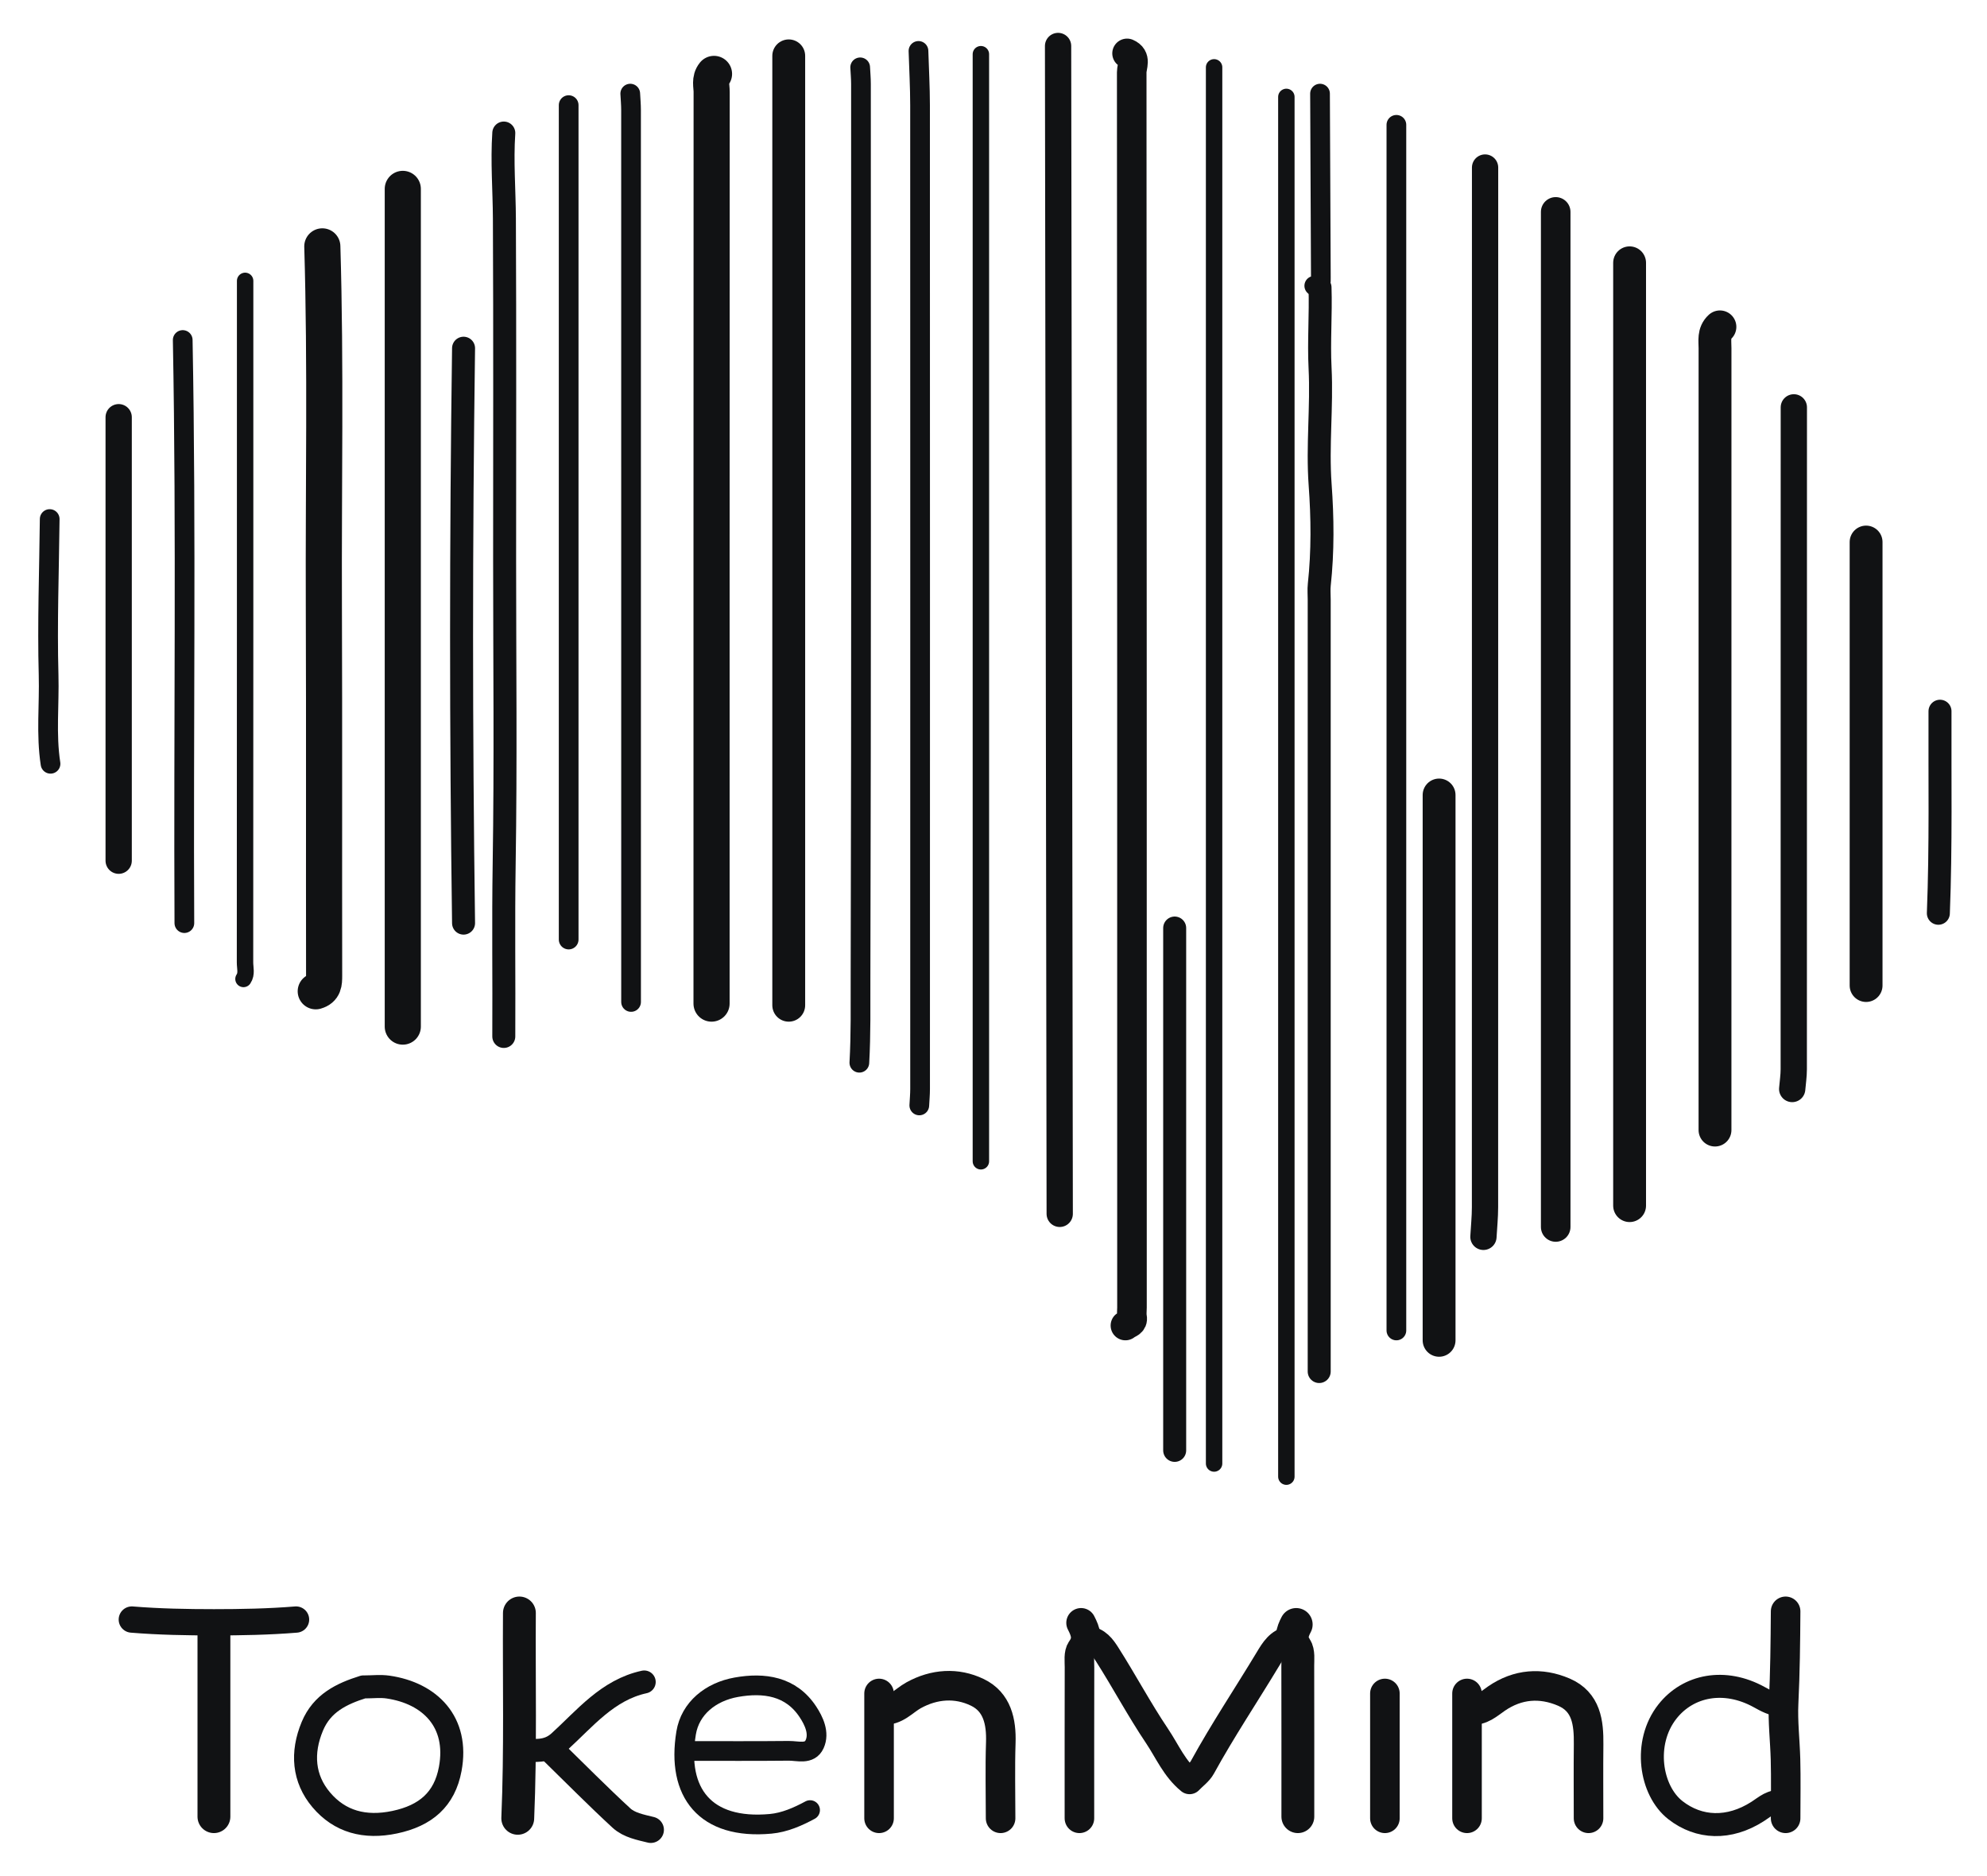
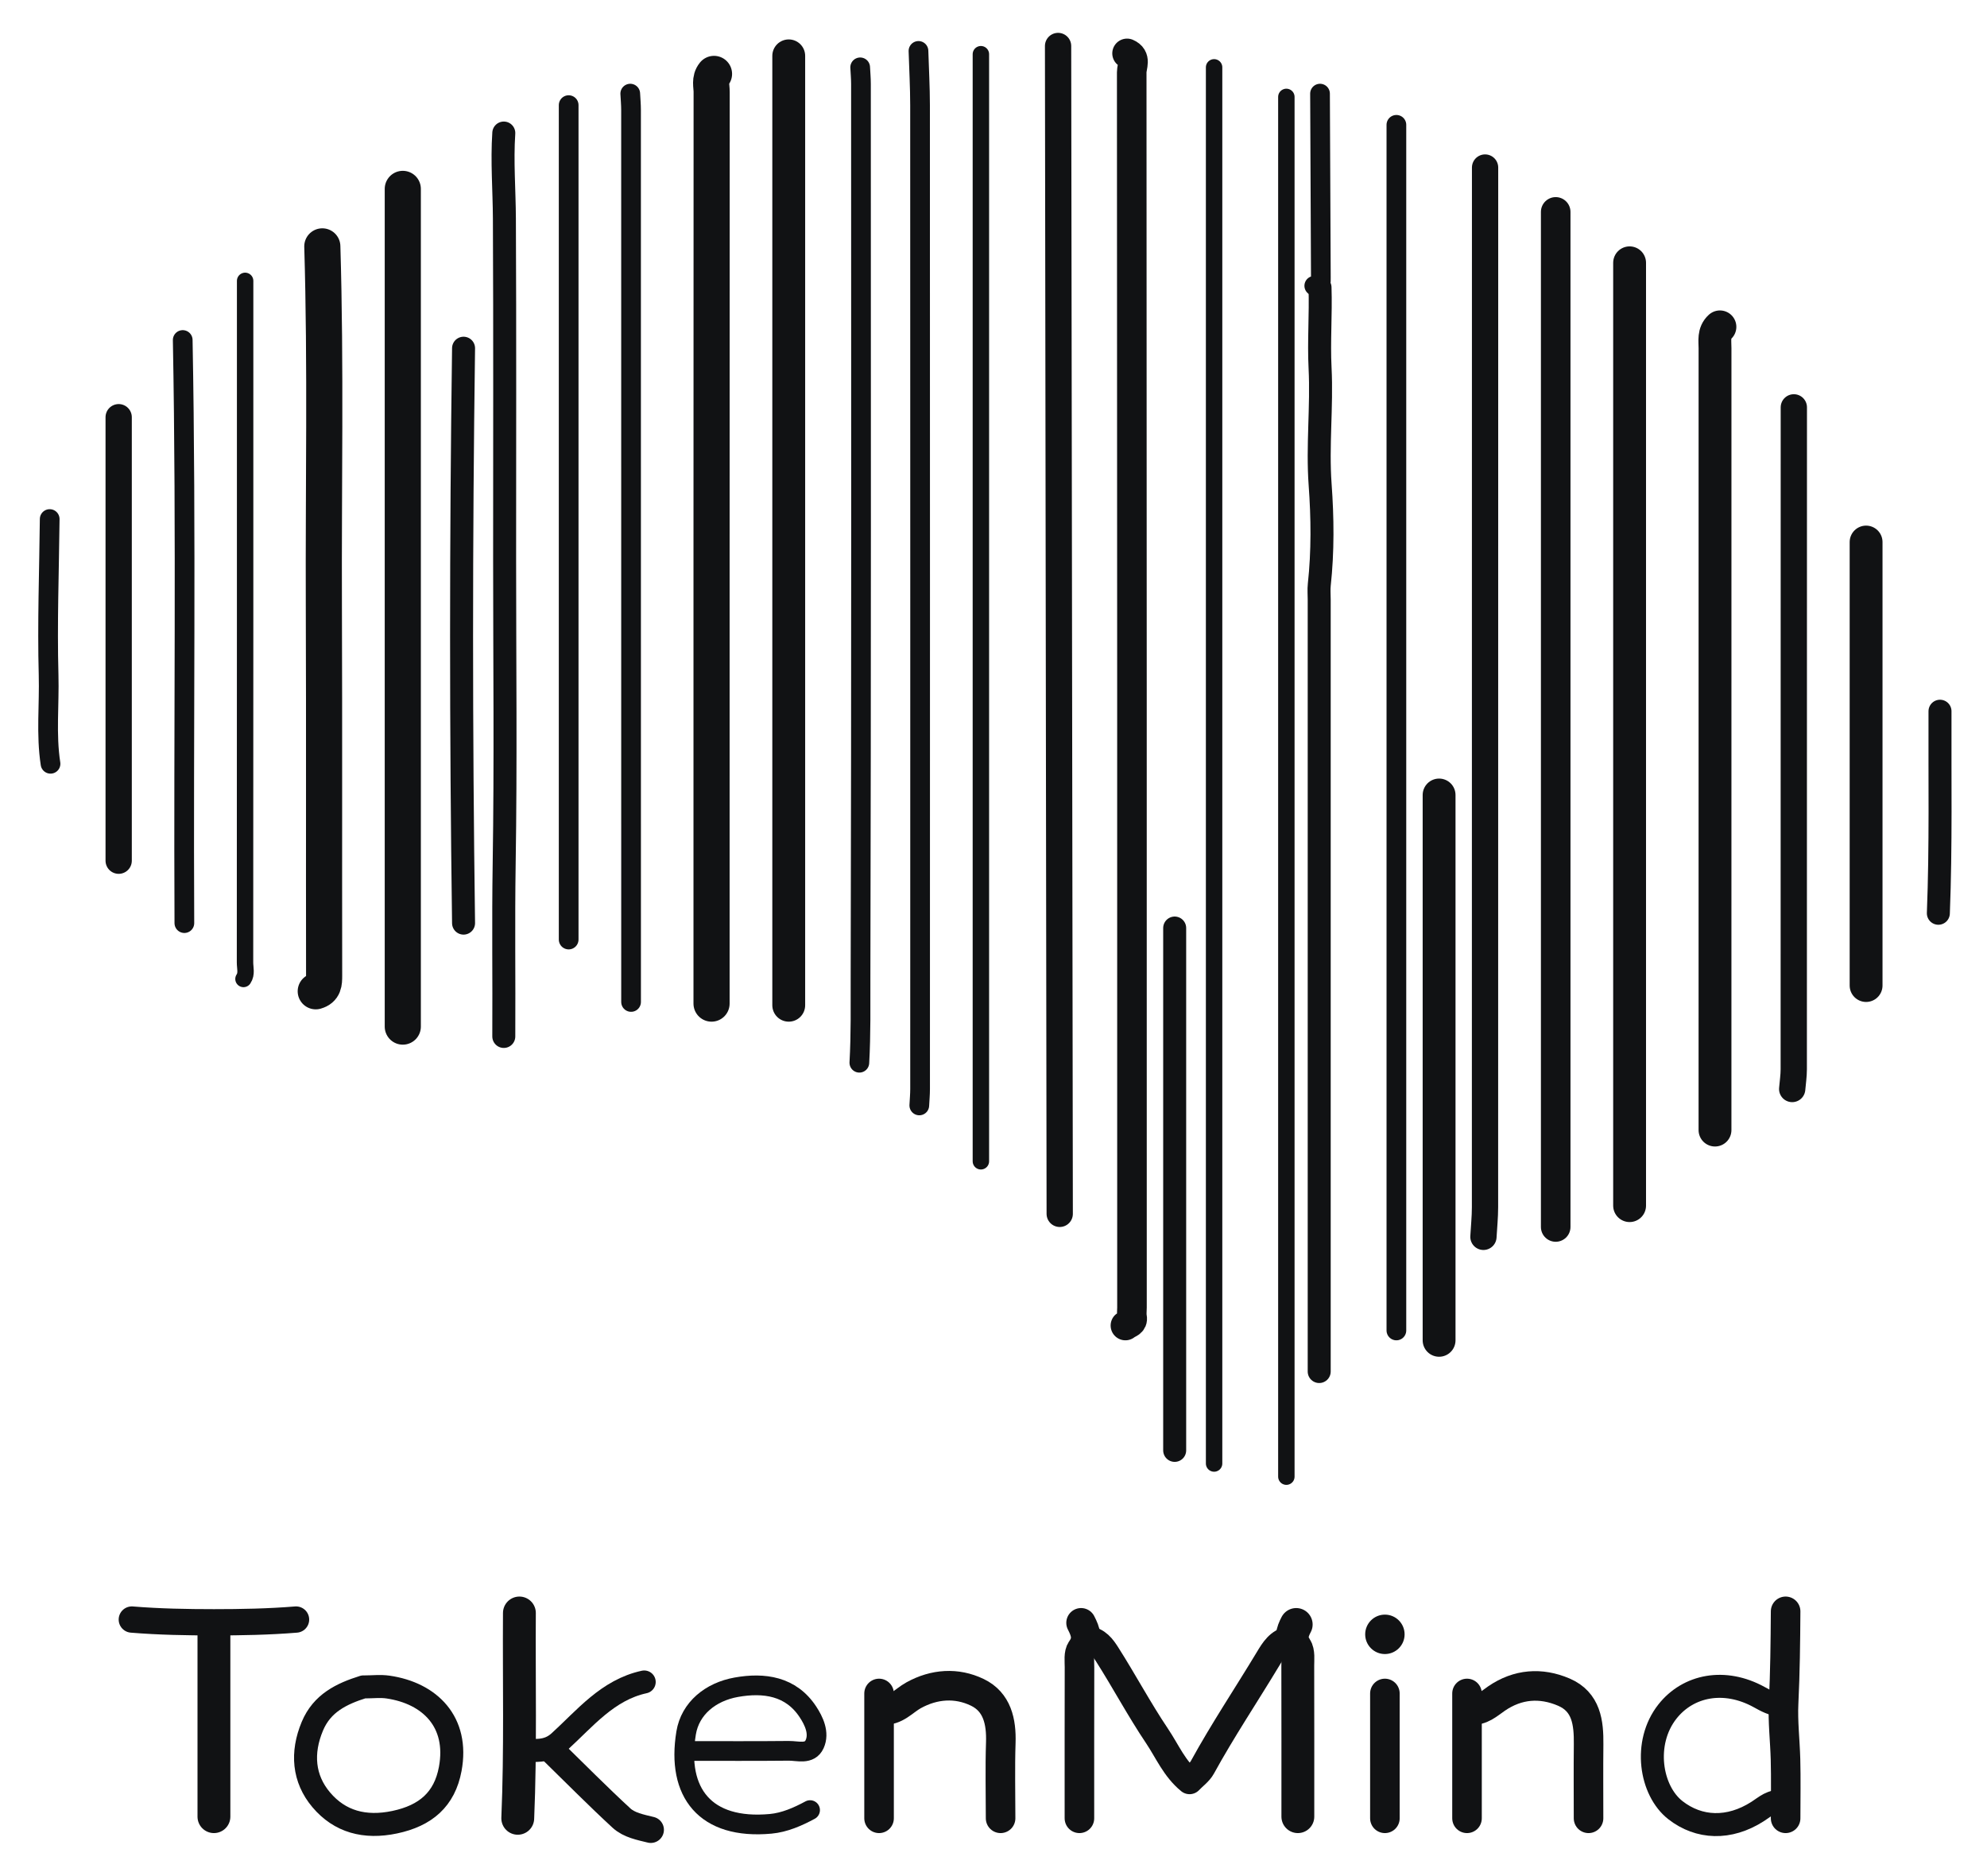
<svg xmlns="http://www.w3.org/2000/svg" viewBox="209.37 205.5 604.94 571.01" role="img" aria-label="TokenMind logo">
  <path fill="none" opacity="1" stroke="#111214" stroke-linecap="round" stroke-linejoin="round" stroke-width="5" d="M579,226   C579,367.667 579,509.333 579,651" />
  <path fill="none" opacity="1" stroke="#111214" stroke-linecap="round" stroke-linejoin="round" stroke-width="5" d="M601,235   C601,375 601,515 601,655" />
  <path fill="none" opacity="1" stroke="#111214" stroke-linecap="round" stroke-linejoin="round" stroke-width="9" d="M552,609   C552.78,608.257 554.373,608.249 554.033,606.494   C553.847,605.53 554,604.5 554,603.5   C554,478.167 554.008,352.833 553.921,227.5   C553.919,225.619 555.461,223.025 552.5,221.75" />
  <path fill="none" opacity="1" stroke="#111214" stroke-linecap="round" stroke-linejoin="round" stroke-width="6" d="M634.5,243.5   C634.5,365.833 634.5,488.167 634.5,610.5" />
  <path fill="none" opacity="1" stroke="#111214" stroke-linecap="round" stroke-linejoin="round" stroke-width="8" d="M531.5,219.5   C531.667,338 531.833,456.5 532,575" />
  <path fill="none" opacity="1" stroke="#111214" stroke-linecap="round" stroke-linejoin="round" stroke-width="5" d="M508,222   C508,334.333 508,446.667 508,559" />
  <path fill="none" opacity="1" stroke="#111214" stroke-linecap="round" stroke-linejoin="round" stroke-width="7" d="M611.25,293   C611.516,301.17 610.853,309.399 611.263,317.487   C611.865,329.351 610.417,341.138 611.283,353.016   C612.019,363.103 612.128,373.347 611.022,383.502   C610.861,384.985 611,386.5 611,388   C611,466.333 611,544.667 611,623" />
  <path fill="none" opacity="1" stroke="#111214" stroke-linecap="round" stroke-linejoin="round" stroke-width="8" d="M661.5,256.5   C661.5,362 661.504,467.5 661.479,573   C661.478,576 661.167,579 661,582" />
  <path fill="none" opacity="1" stroke="#111214" stroke-linecap="round" stroke-linejoin="round" stroke-width="6" d="M489,221   C489.167,226.5 489.477,232 489.479,237.5   C489.508,337.333 489.501,437.167 489.49,537   C489.489,538.667 489.333,540.333 489.25,542" />
  <path fill="none" opacity="1" stroke="#111214" stroke-linecap="round" stroke-linejoin="round" stroke-width="9" d="M683,270   C683,373 683,476 683,579" />
  <path fill="none" opacity="1" stroke="#111214" stroke-linecap="round" stroke-linejoin="round" stroke-width="6" d="M471.25,226   C471.333,227.667 471.489,229.333 471.49,231   C471.501,321.667 471.588,412.334 471.357,503   C471.335,511.651 471.488,520.34 471,529" />
  <path fill="none" opacity="1" stroke="#111214" stroke-linecap="round" stroke-linejoin="round" stroke-width="10" d="M449.5,222.5   C449.5,318.833 449.5,415.167 449.5,511.5" />
  <path fill="none" opacity="1" stroke="#111214" stroke-linecap="round" stroke-linejoin="round" stroke-width="10" d="M705.5,285.5   C705.5,381.167 705.5,476.833 705.5,572.5" />
  <path fill="none" opacity="1" stroke="#111214" stroke-linecap="round" stroke-linejoin="round" stroke-width="11" d="M426.75,228   C425.368,229.679 426.033,231.667 426.032,233.5   C425.996,326 426,418.5 426,511" />
  <path fill="none" opacity="1" stroke="#111214" stroke-linecap="round" stroke-linejoin="round" stroke-width="6" d="M401.25,234   C401.333,235.667 401.489,237.333 401.49,239   C401.501,329.5 401.5,420 401.5,510.5" />
  <path fill="none" opacity="1" stroke="#111214" stroke-linecap="round" stroke-linejoin="round" stroke-width="7" d="M362.75,246   C362.169,254.673 362.89,263.335 362.932,272   C363.097,306.666 363,341.333 363,376   C363,406.833 363.352,437.672 362.863,468.498   C362.586,486.005 362.849,503.5 362.75,521" />
  <path fill="none" opacity="1" stroke="#111214" stroke-linecap="round" stroke-linejoin="round" stroke-width="11" d="M332,263   C332,348 332,433 332,518" />
  <path fill="none" opacity="1" stroke="#111214" stroke-linecap="round" stroke-linejoin="round" stroke-width="6" d="M382.5,237.5   C382.5,322.167 382.5,406.833 382.5,491.5" />
  <path fill="none" opacity="1" stroke="#111214" stroke-linecap="round" stroke-linejoin="round" stroke-width="10" d="M733,305   C731.003,306.821 731.508,309.231 731.507,311.5   C731.499,390.833 731.5,470.167 731.5,549.5" />
  <path fill="none" opacity="1" stroke="#111214" stroke-linecap="round" stroke-linejoin="round" stroke-width="5" d="M284,291   C284,360.167 284.006,429.333 283.966,498.5   C283.965,500.156 284.559,501.923 283.5,503.5" />
  <path fill="none" opacity="1" stroke="#111214" stroke-linecap="round" stroke-linejoin="round" stroke-width="8" d="M755.5,329.5   C755.5,396.667 755.504,463.833 755.479,531   C755.478,533 755.167,535 755,537" />
  <path fill="none" opacity="1" stroke="#111214" stroke-linecap="round" stroke-linejoin="round" stroke-width="6" d="M265,309   C266.107,368.164 265.21,427.334 265.5,486.5" />
  <path fill="none" opacity="1" stroke="#111214" stroke-linecap="round" stroke-linejoin="round" stroke-width="7" d="M350.5,311.5   C349.694,369.833 349.694,428.167 350.5,486.5" />
  <path fill="none" opacity="1" stroke="#111214" stroke-linecap="round" stroke-linejoin="round" stroke-width="10" d="M647.5,447.5   C647.5,502.833 647.5,558.167 647.5,613.5" />
  <path fill="none" opacity="1" stroke="#111214" stroke-linecap="round" stroke-linejoin="round" stroke-width="7" d="M567,488   C567,541 567,594 567,647" />
  <path fill="none" opacity="1" stroke="#111214" stroke-linecap="round" stroke-linejoin="round" stroke-width="8" d="M245.5,332.5   C245.5,377.5 245.5,422.5 245.5,467.5" />
  <path fill="none" opacity="1" stroke="#111214" stroke-linecap="round" stroke-linejoin="round" stroke-width="10" d="M777.5,370.5   C777.5,415.5 777.5,460.5 777.5,505.5" />
  <path fill="none" opacity="1" stroke="#111214" stroke-linecap="round" stroke-linejoin="round" stroke-width="11" d="M307.5,280.5   C308.588,316.996 307.831,353.5 307.969,390   C308.11,427.5 307.98,465 308.05,502.5   C308.054,504.727 307.99,506.539 305.5,507.25" />
  <path fill="none" opacity="1" stroke="#111214" stroke-linecap="round" stroke-linejoin="round" stroke-width="7" d="M751.5,724.5   C749.051,724.4 747.093,723.284 744.944,722.101   C734.398,716.295 723.328,718.496 717.012,726.509   C709.538,735.991 711.802,750.565 719.469,756.54   C726.615,762.107 735.769,762.5 744.462,756.941   C746.846,755.417 748.862,753.404 752,754" />
  <path fill="none" opacity="1" stroke="#111214" stroke-linecap="round" stroke-linejoin="round" stroke-width="6" d="M419,738.5   C429.167,738.5 439.334,738.565 449.5,738.457   C452.258,738.428 455.868,739.73 457.377,736.444   C458.946,733.026 457.103,729.273 455.346,726.601   C450.176,718.737 441.979,717.592 433.519,719.106   C425.752,720.495 419.496,725.488 418.257,733.042   C415.279,751.203 424.077,762.513 443.993,760.679   C448.229,760.289 452.219,758.534 456,756.5" />
  <path fill="none" opacity="1" stroke="#111214" stroke-linecap="round" stroke-linejoin="round" stroke-width="6" d="M224.5,363.5   C224.333,379.333 223.738,395.178 224.166,410.996   C224.41,419.995 223.367,429.031 224.75,438" />
  <path fill="none" opacity="1" stroke="#111214" stroke-linecap="round" stroke-linejoin="round" stroke-width="9" d="M693,759   C693,751.5 692.936,743.999 693.019,736.5   C693.092,729.917 692.373,723.544 685.464,720.584   C678.473,717.589 671.447,718.121 665.014,722.521   C662.545,724.211 660.352,726.399 657,726" />
  <path fill="none" opacity="1" stroke="#111214" stroke-linecap="round" stroke-linejoin="round" stroke-width="9" d="M514,759   C514,751.333 513.807,743.66 514.059,736.002   C514.272,729.546 512.962,723.576 506.923,720.659   C500.631,717.62 493.788,718.087 487.526,721.546   C484.436,723.253 482.069,726.405 478,726" />
  <path fill="none" opacity="1" stroke="#111214" stroke-linecap="round" stroke-linejoin="round" stroke-width="7" d="M800,422   C799.915,442.501 800.306,463.005 799.5,483.5" />
  <path fill="none" opacity="1" stroke="#111214" stroke-linecap="round" stroke-linejoin="round" stroke-width="6" d="M611.25,234   C611.333,252.667 611.415,271.333 611.503,290   C611.509,291.388 611.682,292.879 609.5,292.5" />
  <path fill="none" opacity="1" stroke="#111214" stroke-linecap="round" stroke-linejoin="round" stroke-width="10" d="M274.5,700.5   C274.5,719.833 274.5,739.167 274.5,758.5" />
  <path fill="none" opacity="1" stroke="#111214" stroke-linecap="round" stroke-linejoin="round" stroke-width="9" d="M538.5,699.5   C539.875,702.167 540.789,704.633 538.628,707.593   C537.697,708.869 538.027,711.166 538.022,713   C537.983,728.333 538,743.667 538,759" />
  <path fill="none" opacity="1" stroke="#111214" stroke-linecap="round" stroke-linejoin="round" stroke-width="10" d="M604,700   C602.776,702.333 602.123,704.461 603.872,707.085   C604.769,708.432 604.473,710.666 604.478,712.5   C604.517,727.833 604.5,743.167 604.5,758.5" />
  <path fill="none" opacity="1" stroke="#111214" stroke-linecap="round" stroke-linejoin="round" stroke-width="8" d="M602,704.5   C598.623,705.189 597.095,707.712 595.438,710.463   C588.803,721.481 581.637,732.176 575.441,743.468   C574.565,745.065 572.897,746.228 571.53,747.66   C566.928,743.918 564.723,738.546 561.615,733.923   C556.201,725.867 551.628,717.252 546.409,709.058   C545.12,707.034 543.466,704.712 540.5,704.5" />
  <path fill="none" opacity="1" stroke="#111214" stroke-linecap="round" stroke-linejoin="round" stroke-width="10" d="M367.5,696.5   C367.364,717.334 367.885,738.172 367,759" />
  <path fill="none" opacity="1" stroke="#111214" stroke-linecap="round" stroke-linejoin="round" stroke-width="9" d="M631,721   C631,733.667 631,746.333 631,759" />
  <path fill="none" opacity="1" stroke="#111214" stroke-linecap="round" stroke-linejoin="round" stroke-width="9" d="M477,721   C477,733.667 477,746.333 477,759" />
  <path fill="none" opacity="1" stroke="#111214" stroke-linecap="round" stroke-linejoin="round" stroke-width="9" d="M656,721   C656,733.667 656,746.333 656,759" />
  <path fill="none" opacity="1" stroke="#111214" stroke-linecap="round" stroke-linejoin="round" stroke-width="8" d="M377.5,738.5   C384.5,745.333 391.377,752.3 398.57,758.924   C400.923,761.09 404.348,761.724 407.5,762.5" />
  <path fill="none" opacity="1" stroke="#111214" stroke-linecap="round" stroke-linejoin="round" stroke-width="7" d="M405.5,717.5   C394.354,719.919 387.455,728.616 379.676,735.693   C375.785,739.232 371.982,738.072 368,738.5" />
  <path fill="none" opacity="1" stroke="#111214" stroke-linecap="round" stroke-linejoin="round" stroke-width="9" d="M753,696   C752.936,705.343 752.842,714.672 752.385,724.019   C752.118,729.493 752.808,735.329 752.963,741.001   C753.128,746.997 753,753 753,759" />
  <path fill="none" opacity="1" stroke="#111214" stroke-linecap="round" stroke-linejoin="round" stroke-width="8" d="M299.5,698.5   C291.178,699.182 282.681,699.334 274.5,699.334   C266.319,699.334 257.822,699.182 249.5,698.5" />
  <path fill="none" opacity="1" stroke="#111214" stroke-linecap="round" stroke-linejoin="round" stroke-width="7" d="M320,719   C313.351,721.085 307.401,723.943 304.461,730.984   C301.095,739.04 301.722,746.923 307.162,753.364   C312.808,760.049 320.435,762.101 329.539,760.184   C338.962,758.2 344.719,753.239 346.441,743.989   C349.107,729.67 340.26,720.901 327.493,719.047   C325.208,718.715 322.833,719 320.5,719" />
+   <circle fill="#111214" cx="631" cy="703" r="6" />
</svg>
